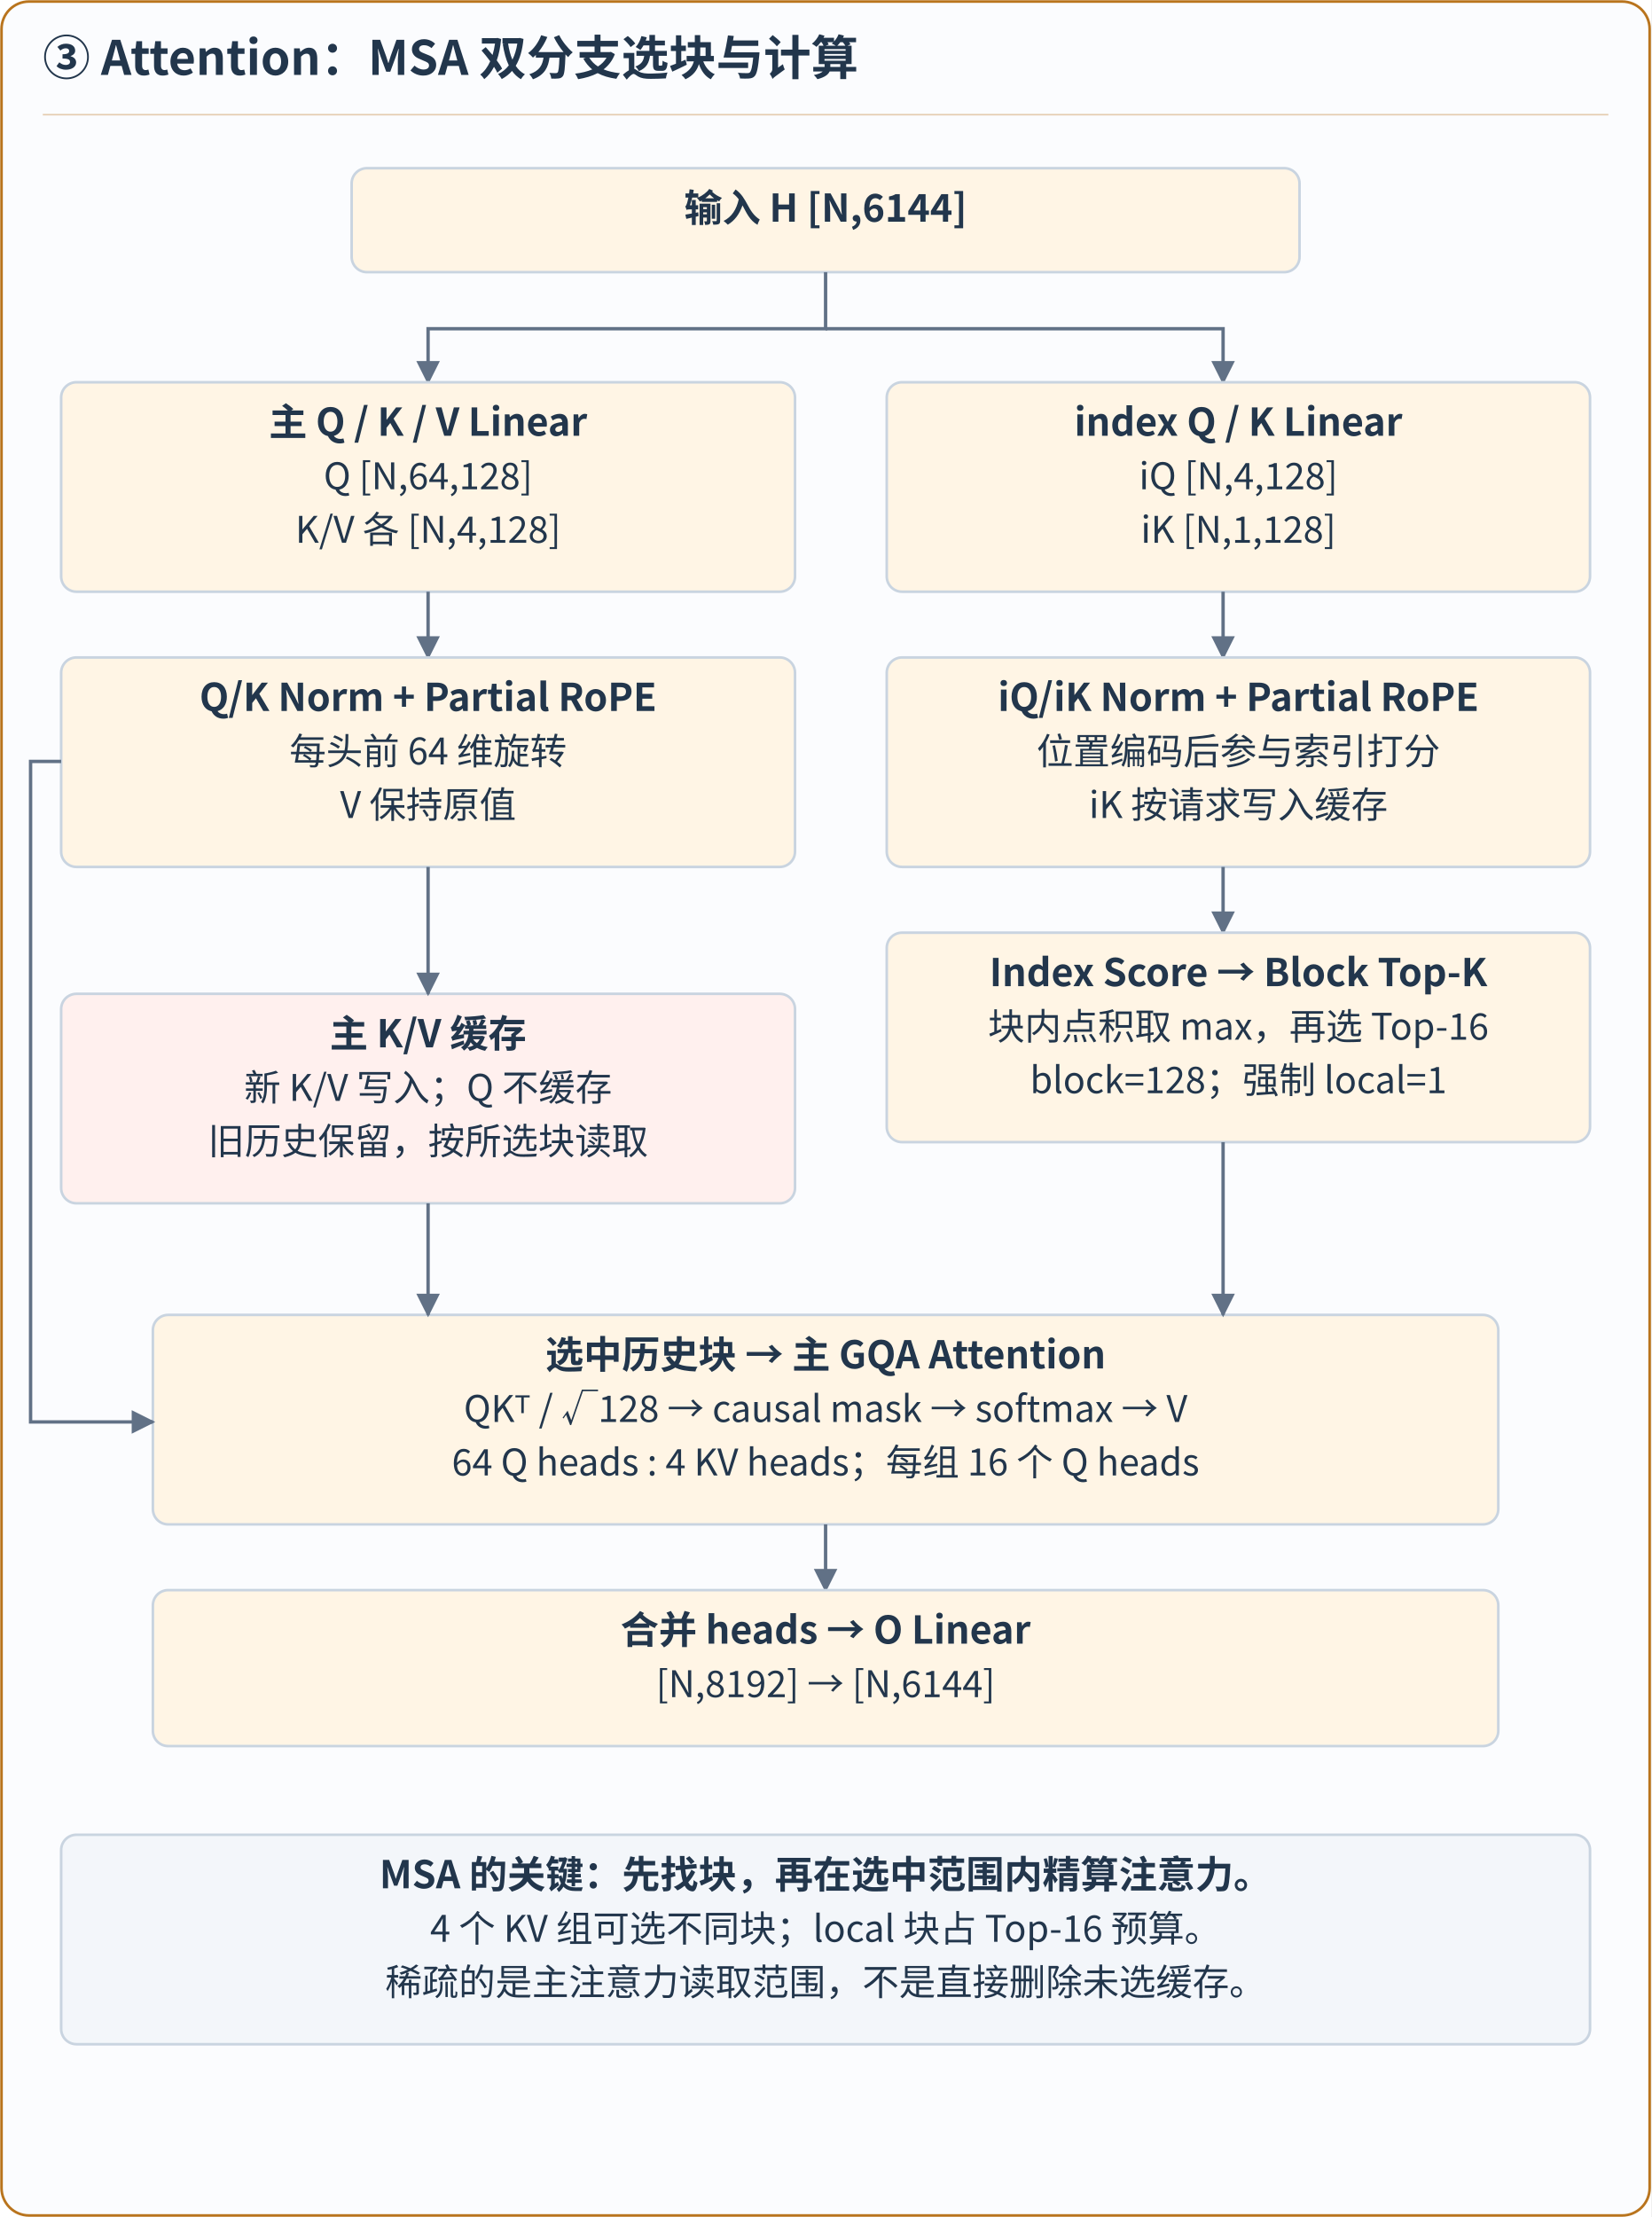
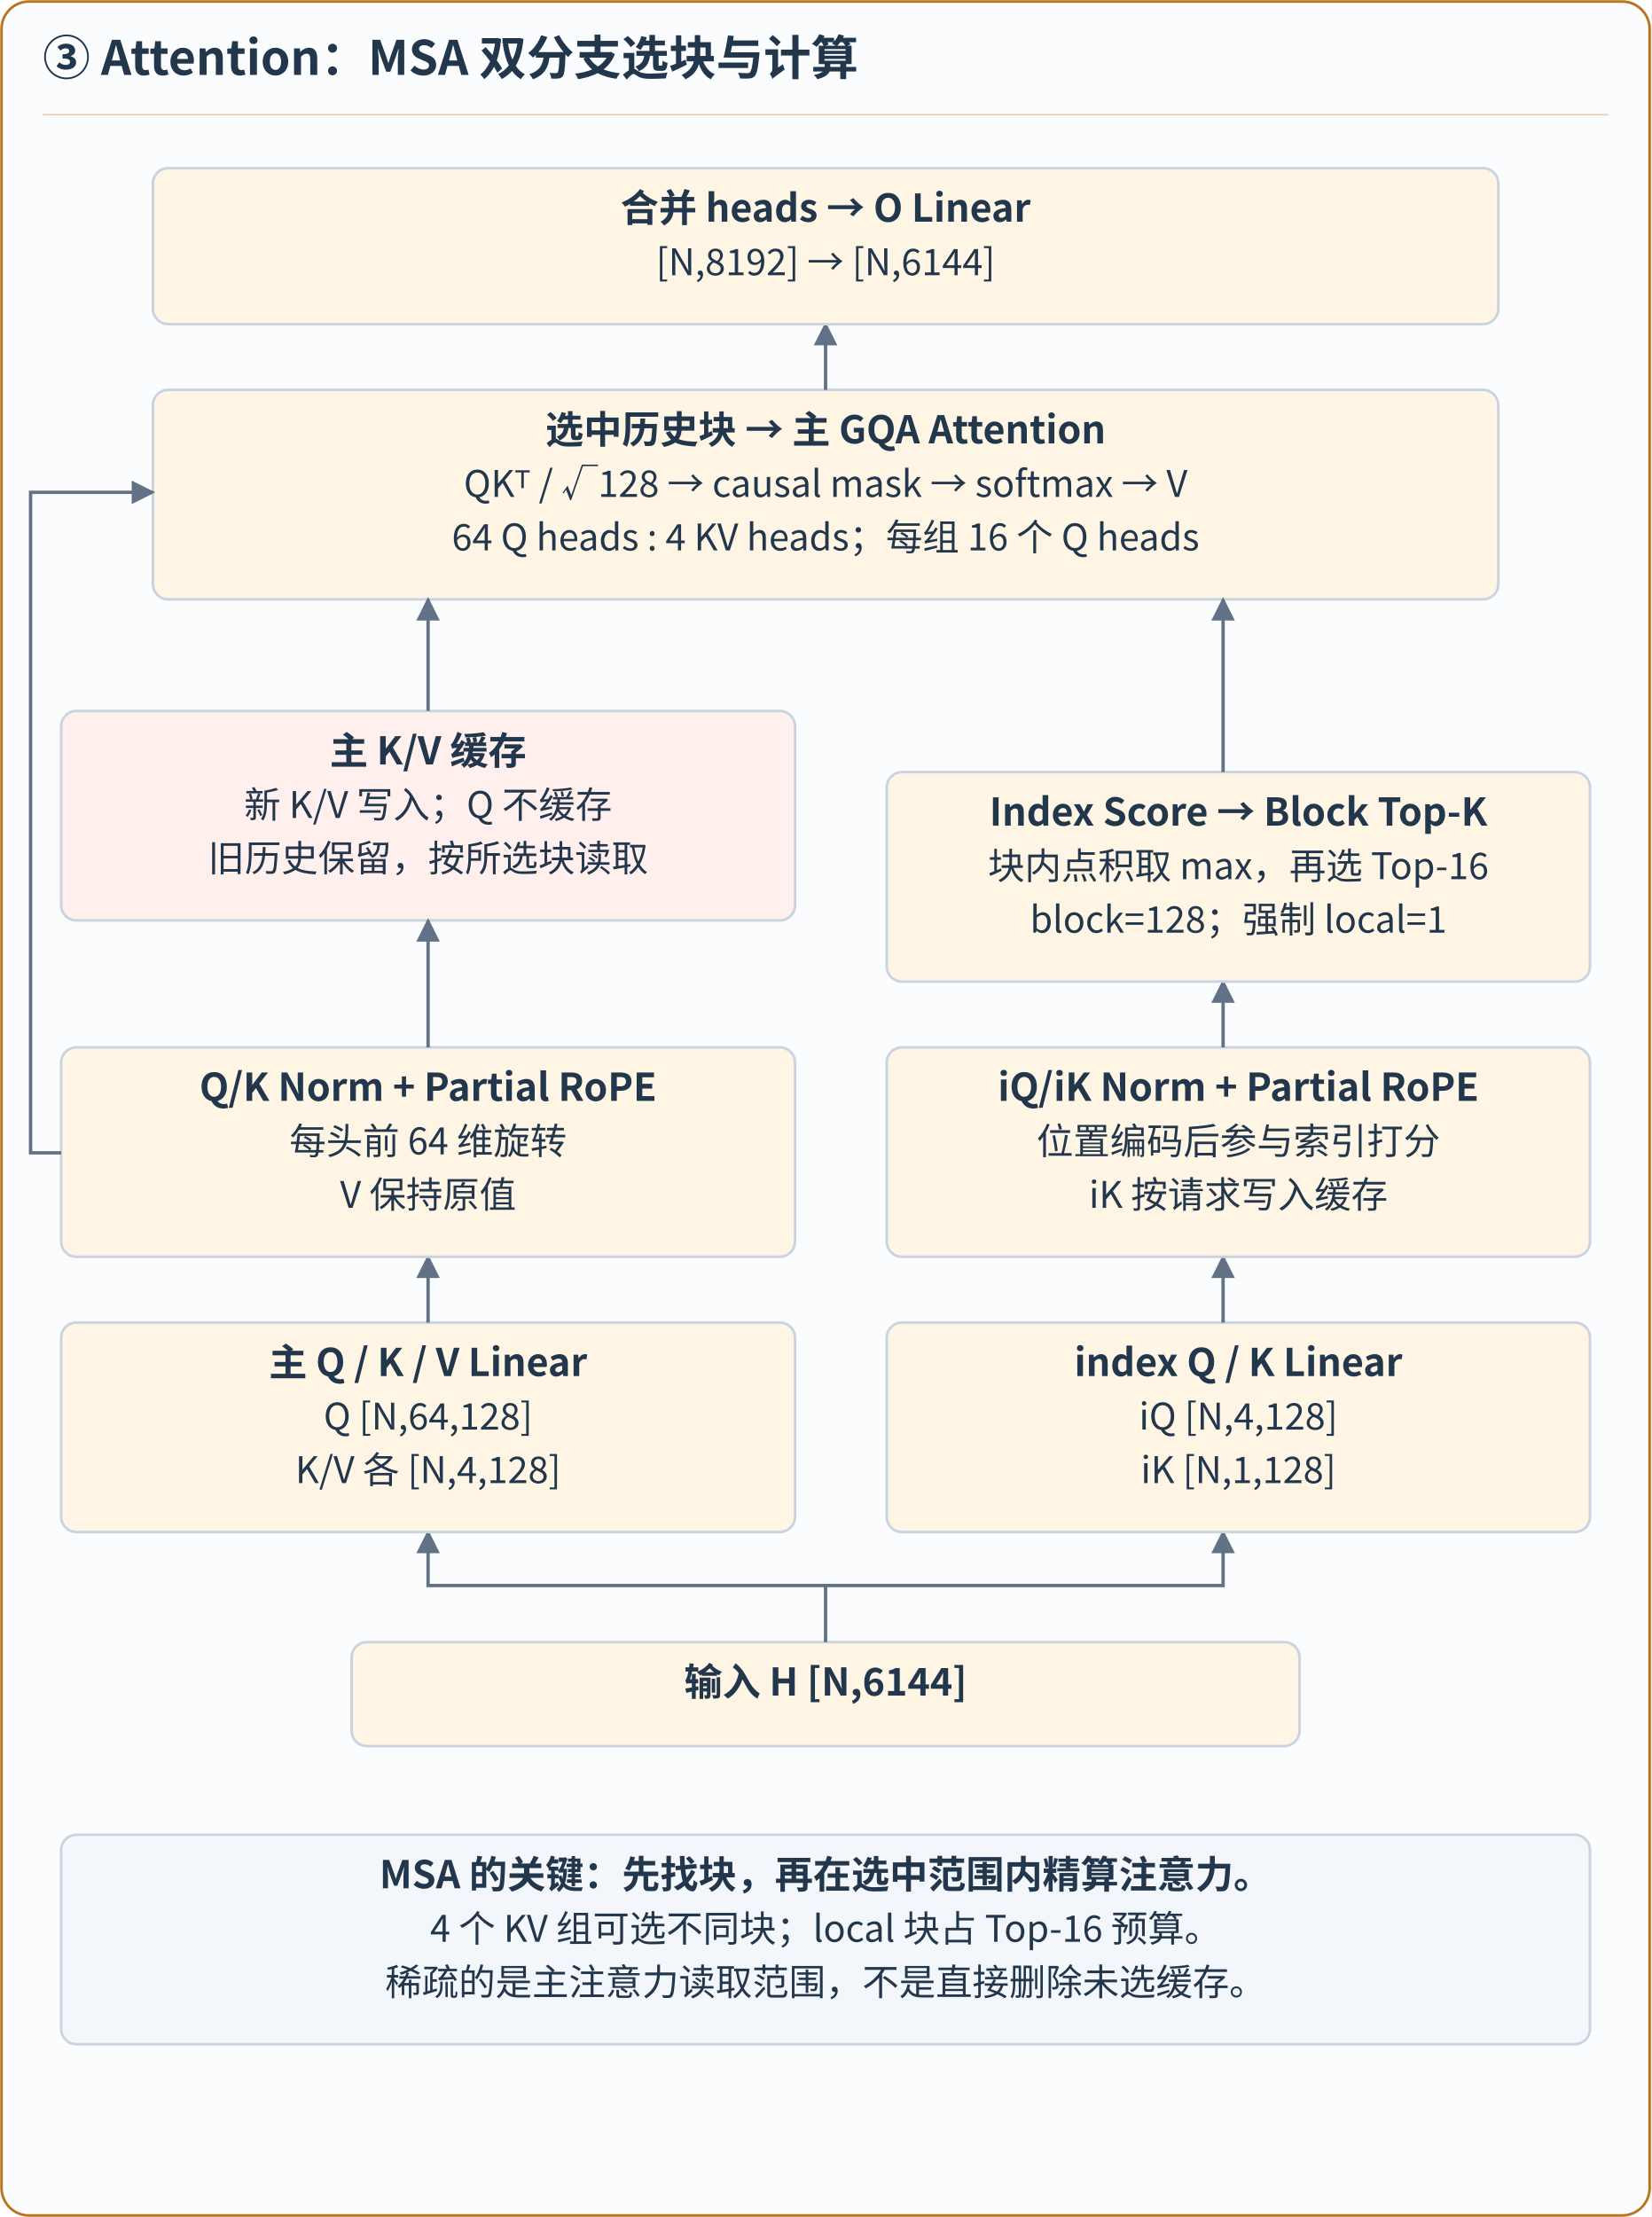
<svg xmlns="http://www.w3.org/2000/svg" width="1080" height="1450" viewBox="0 0 1080 1450" role="img">
  <rect width="1080" height="1450" fill="white" />
  <style>
text{font-family:'Microsoft YaHei','Noto Sans CJK SC',Arial,sans-serif;fill:#22364c}
.title{font-size:44px;font-weight:700}.head{font-size:31px;font-weight:700}
.node{font-size:25px;font-weight:600}.body{font-size:24px}.small{font-size:22px}
.weight{font-size:22px;fill:#59677a}.note{font-size:22px;fill:#59677a}
</style>
  <defs>
    <marker id="arrow" viewBox="0 0 10 10" refX="9" refY="5" markerWidth="7" markerHeight="7" orient="auto-start-reverse">
      <path d="M0 0L10 5L0 10Z" fill="#617186" />
    </marker>
  </defs>
  <rect x="1" y="1" width="1078" height="1448" rx="18" fill="#fbfcfe" stroke="#b9741d" stroke-width="1.7" />
  <text x="28" y="49" class="head" text-anchor="start">③ Attention：MSA 双分支选块与计算</text>
  <line x1="28" y1="75" x2="1052" y2="75" stroke="#b9741d" opacity=".35" />
-   <rect x="230" y="110" width="620" height="68" rx="10" fill="#fff5e5" stroke="#c9d4e0" stroke-width="1.7" />
-   <text data-max-width="592" x="540.0" y="145" class="node" text-anchor="middle">输入 H [N,6144]</text>
-   <polyline points="540,178 540,215 280,215 280,250" fill="none" stroke="#617186" stroke-width="2.2" marker-end="url(#arrow)" />
-   <polyline points="540,215 800,215 800,250" fill="none" stroke="#617186" stroke-width="2.2" marker-end="url(#arrow)" />
-   <rect x="40" y="250" width="480" height="137" rx="10" fill="#fff5e5" stroke="#c9d4e0" stroke-width="1.7" />
-   <text data-max-width="452" x="280.0" y="285" class="node" text-anchor="middle">主 Q / K / V Linear</text>
-   <text data-max-width="452" x="280.0" y="320" class="body" text-anchor="middle">Q [N,64,128]</text>
-   <text data-max-width="452" x="280.0" y="355" class="body" text-anchor="middle">K/V 各 [N,4,128]</text>
-   <rect x="580" y="250" width="460" height="137" rx="10" fill="#fff5e5" stroke="#c9d4e0" stroke-width="1.7" />
-   <text data-max-width="432" x="810.0" y="285" class="node" text-anchor="middle">index Q / K Linear</text>
-   <text data-max-width="432" x="810.0" y="320" class="body" text-anchor="middle">iQ [N,4,128]</text>
-   <text data-max-width="432" x="810.0" y="355" class="body" text-anchor="middle">iK [N,1,128]</text>
-   <polyline points="280,387 280,430" fill="none" stroke="#617186" stroke-width="2.2" marker-end="url(#arrow)" />
-   <polyline points="800,387 800,430" fill="none" stroke="#617186" stroke-width="2.2" marker-end="url(#arrow)" />
-   <rect x="40" y="430" width="480" height="137" rx="10" fill="#fff5e5" stroke="#c9d4e0" stroke-width="1.7" />
-   <text data-max-width="452" x="280.0" y="465" class="node" text-anchor="middle">Q/K Norm + Partial RoPE</text>
-   <text data-max-width="452" x="280.0" y="500" class="body" text-anchor="middle">每头前 64 维旋转</text>
-   <text data-max-width="452" x="280.0" y="535" class="body" text-anchor="middle">V 保持原值</text>
-   <rect x="580" y="430" width="460" height="137" rx="10" fill="#fff5e5" stroke="#c9d4e0" stroke-width="1.7" />
-   <text data-max-width="432" x="810.0" y="465" class="node" text-anchor="middle">iQ/iK Norm + Partial RoPE</text>
-   <text data-max-width="432" x="810.0" y="500" class="body" text-anchor="middle">位置编码后参与索引打分</text>
-   <text data-max-width="432" x="810.0" y="535" class="body" text-anchor="middle">iK 按请求写入缓存</text>
-   <polyline points="800,567 800,610" fill="none" stroke="#617186" stroke-width="2.2" marker-end="url(#arrow)" />
-   <rect x="580" y="610" width="460" height="137" rx="10" fill="#fff5e5" stroke="#c9d4e0" stroke-width="1.7" />
-   <text data-max-width="432" x="810.0" y="645" class="node" text-anchor="middle">Index Score → Block Top-K</text>
-   <text data-max-width="432" x="810.0" y="680" class="body" text-anchor="middle">块内点积取 max，再选 Top-16</text>
-   <text data-max-width="432" x="810.0" y="715" class="body" text-anchor="middle">block=128；强制 local=1</text>
-   <rect x="40" y="650" width="480" height="137" rx="10" fill="#fff0ee" stroke="#c9d4e0" stroke-width="1.7" />
-   <text data-max-width="452" x="280.0" y="685" class="node" text-anchor="middle">主 K/V 缓存</text>
-   <text data-max-width="452" x="280.0" y="720" class="body" text-anchor="middle">新 K/V 写入；Q 不缓存</text>
-   <text data-max-width="452" x="280.0" y="755" class="body" text-anchor="middle">旧历史保留，按所选块读取</text>
-   <polyline points="280,567 280,650" fill="none" stroke="#617186" stroke-width="2.2" marker-end="url(#arrow)" />
-   <rect x="100" y="860" width="880" height="137" rx="10" fill="#fff5e5" stroke="#c9d4e0" stroke-width="1.7" />
-   <text data-max-width="852" x="540.0" y="895" class="node" text-anchor="middle">选中历史块 → 主 GQA Attention</text>
-   <text data-max-width="852" x="540.0" y="930" class="body" text-anchor="middle">QKᵀ / √128 → causal mask → softmax → V</text>
-   <text data-max-width="852" x="540.0" y="965" class="body" text-anchor="middle">64 Q heads : 4 KV heads；每组 16 个 Q heads</text>
-   <polyline points="800,747 800,860" fill="none" stroke="#617186" stroke-width="2.2" marker-end="url(#arrow)" />
-   <polyline points="280,787 280,860" fill="none" stroke="#617186" stroke-width="2.2" marker-end="url(#arrow)" />
-   <polyline points="40,498 20,498 20,930 100,930" fill="none" stroke="#617186" stroke-width="2.2" marker-end="url(#arrow)" />
-   <polyline points="540,997 540,1040" fill="none" stroke="#617186" stroke-width="2.2" marker-end="url(#arrow)" />
-   <rect x="100" y="1040" width="880" height="102" rx="10" fill="#fff5e5" stroke="#c9d4e0" stroke-width="1.7" />
-   <text data-max-width="852" x="540.0" y="1075" class="node" text-anchor="middle">合并 heads → O Linear</text>
-   <text data-max-width="852" x="540.0" y="1110" class="body" text-anchor="middle">[N,8192] → [N,6144]</text>
+   <rect x="230" y="1074.0" width="620" height="68" rx="10" fill="#fff5e5" stroke="#c9d4e0" stroke-width="1.7" />
+   <text data-max-width="592" x="540.0" y="1109.0" class="node" text-anchor="middle">输入 H [N,6144]</text>
+   <polyline points="540.0,1074.0 540.0,1037.0 280.0,1037.0 280.0,1002.0" fill="none" stroke="#617186" stroke-width="2.2" marker-end="url(#arrow)" />
+   <polyline points="540.0,1037.0 800.0,1037.0 800.0,1002.0" fill="none" stroke="#617186" stroke-width="2.2" marker-end="url(#arrow)" />
+   <rect x="40" y="865.0" width="480" height="137" rx="10" fill="#fff5e5" stroke="#c9d4e0" stroke-width="1.7" />
+   <text data-max-width="452" x="280.0" y="900.0" class="node" text-anchor="middle">主 Q / K / V Linear</text>
+   <text data-max-width="452" x="280.0" y="935.0" class="body" text-anchor="middle">Q [N,64,128]</text>
+   <text data-max-width="452" x="280.0" y="970.0" class="body" text-anchor="middle">K/V 各 [N,4,128]</text>
+   <rect x="580" y="865.0" width="460" height="137" rx="10" fill="#fff5e5" stroke="#c9d4e0" stroke-width="1.7" />
+   <text data-max-width="432" x="810.0" y="900.0" class="node" text-anchor="middle">index Q / K Linear</text>
+   <text data-max-width="432" x="810.0" y="935.0" class="body" text-anchor="middle">iQ [N,4,128]</text>
+   <text data-max-width="432" x="810.0" y="970.0" class="body" text-anchor="middle">iK [N,1,128]</text>
+   <polyline points="280.0,865.0 280.0,822.0" fill="none" stroke="#617186" stroke-width="2.2" marker-end="url(#arrow)" />
+   <polyline points="800.0,865.0 800.0,822.0" fill="none" stroke="#617186" stroke-width="2.2" marker-end="url(#arrow)" />
+   <rect x="40" y="685.0" width="480" height="137" rx="10" fill="#fff5e5" stroke="#c9d4e0" stroke-width="1.7" />
+   <text data-max-width="452" x="280.0" y="720.0" class="node" text-anchor="middle">Q/K Norm + Partial RoPE</text>
+   <text data-max-width="452" x="280.0" y="755.0" class="body" text-anchor="middle">每头前 64 维旋转</text>
+   <text data-max-width="452" x="280.0" y="790.0" class="body" text-anchor="middle">V 保持原值</text>
+   <rect x="580" y="685.0" width="460" height="137" rx="10" fill="#fff5e5" stroke="#c9d4e0" stroke-width="1.7" />
+   <text data-max-width="432" x="810.0" y="720.0" class="node" text-anchor="middle">iQ/iK Norm + Partial RoPE</text>
+   <text data-max-width="432" x="810.0" y="755.0" class="body" text-anchor="middle">位置编码后参与索引打分</text>
+   <text data-max-width="432" x="810.0" y="790.0" class="body" text-anchor="middle">iK 按请求写入缓存</text>
+   <polyline points="800.0,685.0 800.0,642.0" fill="none" stroke="#617186" stroke-width="2.2" marker-end="url(#arrow)" />
+   <rect x="580" y="505.0" width="460" height="137" rx="10" fill="#fff5e5" stroke="#c9d4e0" stroke-width="1.7" />
+   <text data-max-width="432" x="810.0" y="540.0" class="node" text-anchor="middle">Index Score → Block Top-K</text>
+   <text data-max-width="432" x="810.0" y="575.0" class="body" text-anchor="middle">块内点积取 max，再选 Top-16</text>
+   <text data-max-width="432" x="810.0" y="610.0" class="body" text-anchor="middle">block=128；强制 local=1</text>
+   <rect x="40" y="465.0" width="480" height="137" rx="10" fill="#fff0ee" stroke="#c9d4e0" stroke-width="1.7" />
+   <text data-max-width="452" x="280.0" y="500.0" class="node" text-anchor="middle">主 K/V 缓存</text>
+   <text data-max-width="452" x="280.0" y="535.0" class="body" text-anchor="middle">新 K/V 写入；Q 不缓存</text>
+   <text data-max-width="452" x="280.0" y="570.0" class="body" text-anchor="middle">旧历史保留，按所选块读取</text>
+   <polyline points="280.0,685.0 280.0,602.0" fill="none" stroke="#617186" stroke-width="2.2" marker-end="url(#arrow)" />
+   <rect x="100" y="255.0" width="880" height="137" rx="10" fill="#fff5e5" stroke="#c9d4e0" stroke-width="1.7" />
+   <text data-max-width="852" x="540.0" y="290.0" class="node" text-anchor="middle">选中历史块 → 主 GQA Attention</text>
+   <text data-max-width="852" x="540.0" y="325.0" class="body" text-anchor="middle">QKᵀ / √128 → causal mask → softmax → V</text>
+   <text data-max-width="852" x="540.0" y="360.0" class="body" text-anchor="middle">64 Q heads : 4 KV heads；每组 16 个 Q heads</text>
+   <polyline points="800.0,505.0 800.0,392.0" fill="none" stroke="#617186" stroke-width="2.2" marker-end="url(#arrow)" />
+   <polyline points="280.0,465.0 280.0,392.0" fill="none" stroke="#617186" stroke-width="2.2" marker-end="url(#arrow)" />
+   <polyline points="40.0,754.0 20.0,754.0 20.0,322.0 100.0,322.0" fill="none" stroke="#617186" stroke-width="2.2" marker-end="url(#arrow)" />
+   <polyline points="540.0,255.0 540.0,212.0" fill="none" stroke="#617186" stroke-width="2.2" marker-end="url(#arrow)" />
+   <rect x="100" y="110.0" width="880" height="102" rx="10" fill="#fff5e5" stroke="#c9d4e0" stroke-width="1.7" />
+   <text data-max-width="852" x="540.0" y="145.0" class="node" text-anchor="middle">合并 heads → O Linear</text>
+   <text data-max-width="852" x="540.0" y="180.0" class="body" text-anchor="middle">[N,8192] → [N,6144]</text>
  <rect x="40" y="1200" width="1000" height="137" rx="10" fill="#f3f6fa" stroke="#c9d4e0" stroke-width="1.7" />
  <text data-max-width="972" x="540.0" y="1235" class="node" text-anchor="middle">MSA 的关键：先找块，再在选中范围内精算注意力。</text>
  <text data-max-width="972" x="540.0" y="1270" class="body" text-anchor="middle">4 个 KV 组可选不同块；local 块占 Top-16 预算。</text>
  <text data-max-width="972" x="540.0" y="1305" class="body" text-anchor="middle">稀疏的是主注意力读取范围，不是直接删除未选缓存。</text>
</svg>
